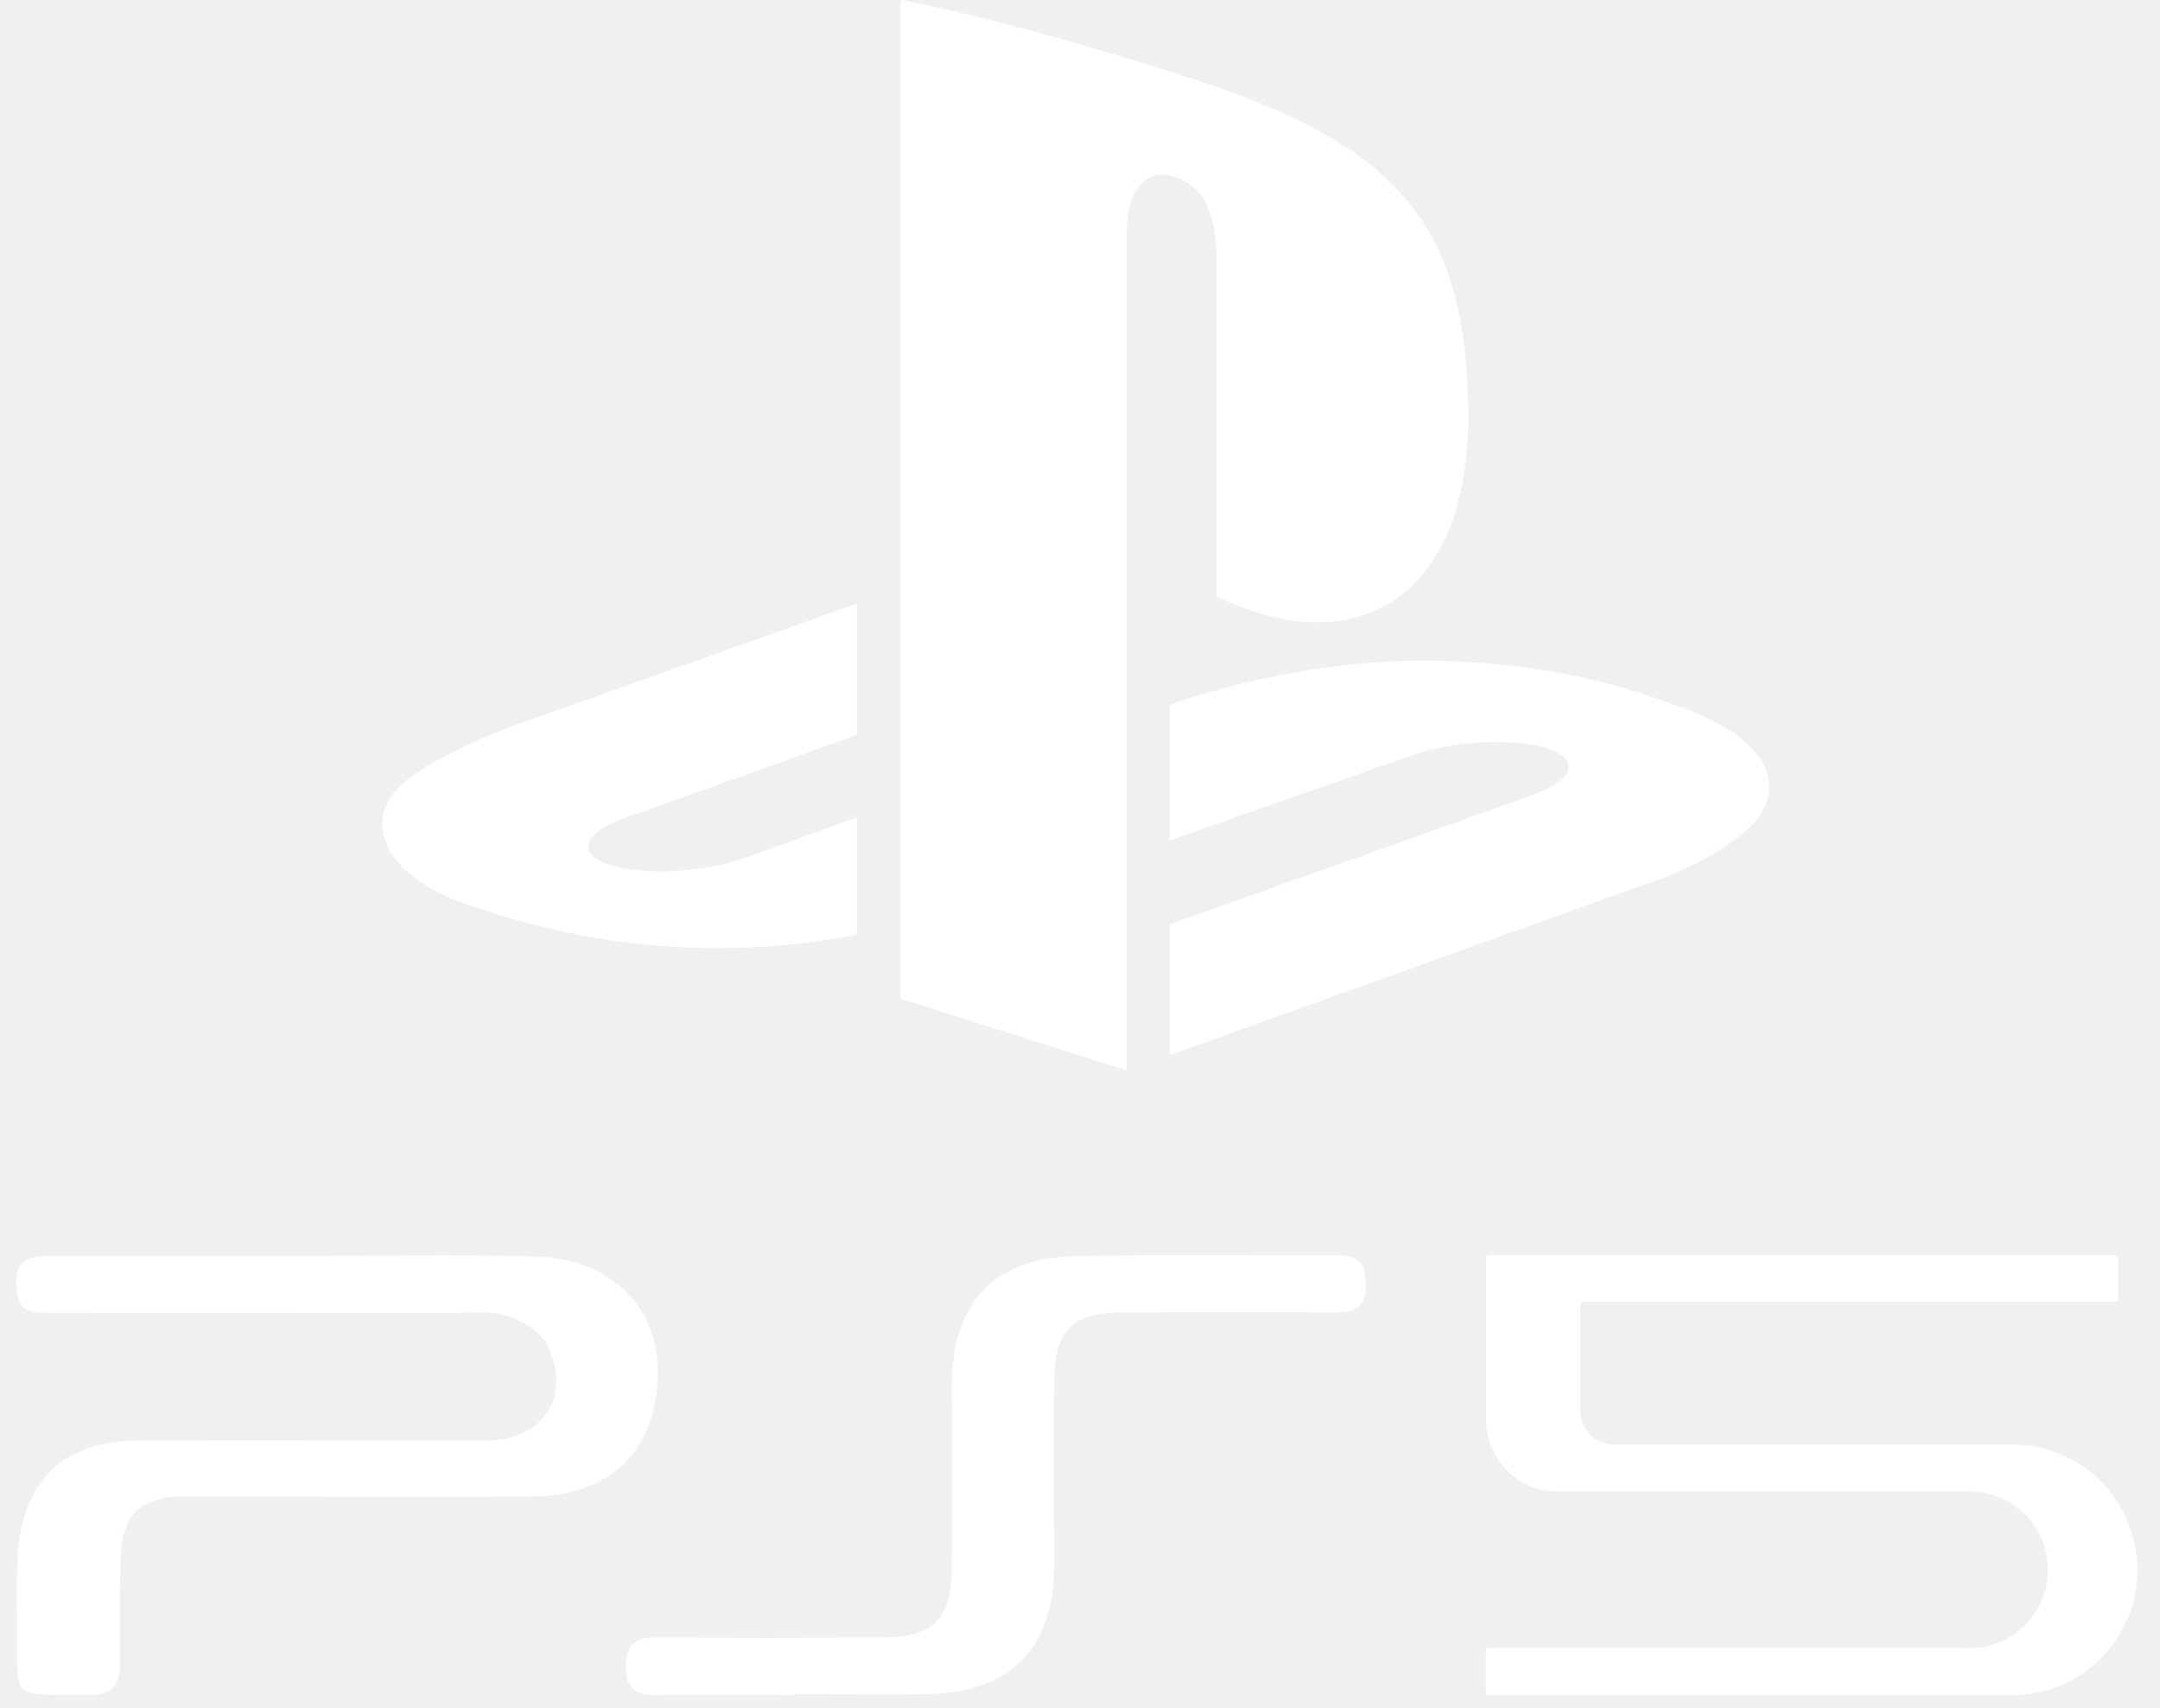
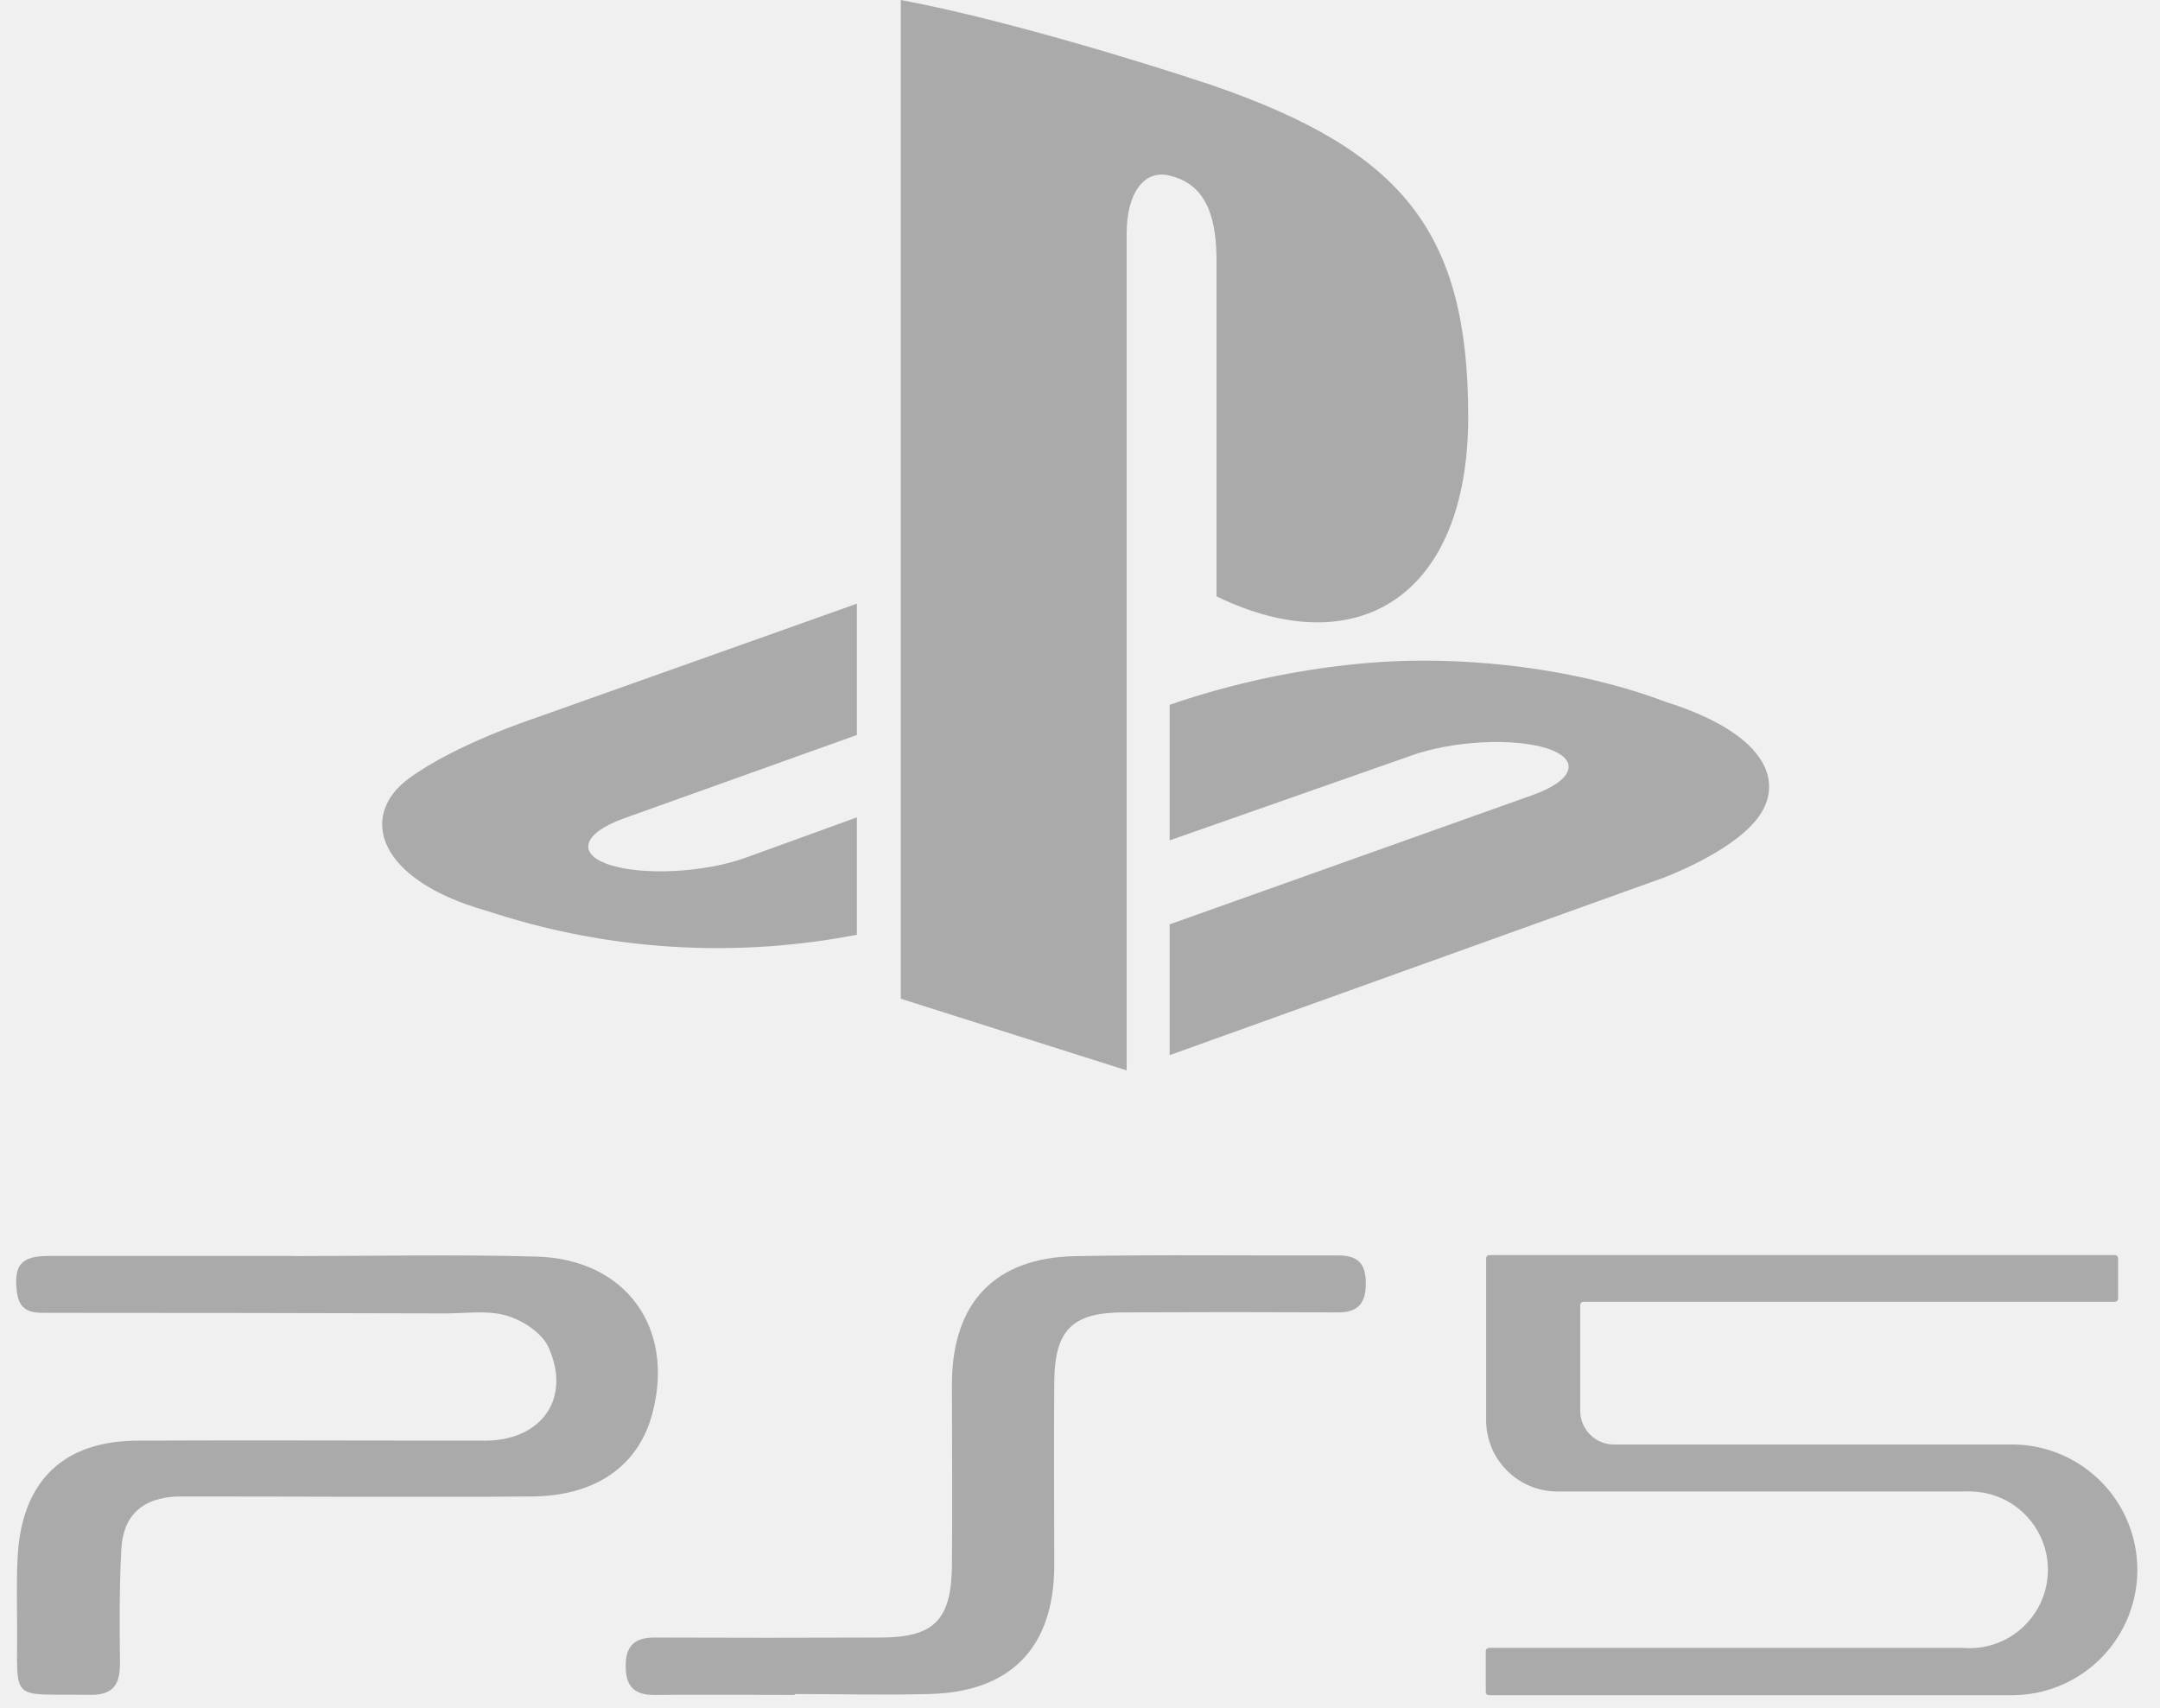
<svg xmlns="http://www.w3.org/2000/svg" viewBox="0 0 557.71 440.86">
  <defs>
-     <style>.cls-1{fill:#fff}</style>
+     <style>.cls-1,.cls-2{fill:#aaa;}.cls-2{fill-rule:evenodd;}</style>
  </defs>
  <g id="play">
-     <path id="_5" data-name="5" class="cls-1" d="M383.72 366.81v-41.93a.8.8 0 0 1 .8-.8h161.57a.8.8 0 0 1 .8.8v10.46a.8.8 0 0 1-.8.8H408.83a.82.82 0 0 0-.82.82v27.32a8.71 8.71 0 0 0 8.71 8.72h102.2a32.37 32.37 0 1 1 0 64.73H384.43a.8.8 0 0 1-.8-.81v-10.61a.82.82 0 0 1 .8-.8h122.34a20.23 20.23 0 1 0 3.53-40.31c-.37 0-.75-.06-1.12-.07a21.52 21.52 0 0 0-2.54 0H402.07a18.41 18.41 0 0 1-18.35-18.32z" />
-     <path class="cls-1" d="M205.18 437.66c-12 0-24-.11-36 0-5.2.09-7.6-2-7.63-7.34s2.3-7.51 7.51-7.47q29.06.11 58.12 0c14 0 18.49-4.48 18.61-18.72.14-15.7 0-31.38 0-47.06.16-20.81 11.16-32.33 31.88-32.71 22.55-.43 45.22-.1 67.84-.19 4.87 0 7.06 1.87 7.14 6.94s-1.73 7.79-7.07 7.77q-27.75-.13-55.37 0c-13.3 0-17.88 4.49-18 17.85-.15 15.92 0 31.84 0 47.75-.14 21-11.27 32.49-32.42 32.95-11.53.3-23.07 0-34.6 0zM75.46 324.34c21 0 42-.45 63 .13 23.26.64 36 18.55 29.89 40.86-3.68 13.32-14.64 21-31.22 21.09-28.62.21-57.24 0-85.86 0h-5.56c-8.81.37-13.88 4.74-14.38 13.55-.55 9.9-.43 19.84-.36 29.76 0 5.47-2 8-7.77 7.91C2 437.31 4.6 440 4.41 419.45c0-6-.19-12 .18-18C5.8 382.24 16.54 372 35.69 372c27.92-.14 55.85 0 83.77 0h6.25c14.37-.26 21.89-11.15 15.83-24.28-1.73-3.62-6.64-6.82-10.73-8-4.93-1.44-10.53-.57-15.82-.57Q64.1 339 13.17 339c-3.92 0-8.08.42-8.79-5.29-.89-6.94 1-9.38 8.06-9.4h63z" />
-     <path id="logo" d="M453.6 211.55c-7 8.82-24.13 15.12-24.13 15.12L302 272.46v-33.77l93.83-33.43c10.65-3.82 12.28-9.21 3.63-12s-24.28-2-34.94 1.8L302 217v-35l3.61-1.22a214.34 214.34 0 0 1 43.47-9.2c25.4-2.8 56.5.38 80.92 9.63 27.49 8.69 30.59 21.51 23.6 30.34zM314.11 154V67.67c0-10.15-1.87-19.48-11.39-22.13-7.29-2.33-11.81 4.44-11.81 14.57V276.4l-58.33-18.51V0c24.8 4.6 60.93 15.49 80.36 22 49.4 17 66.15 38.06 66.15 85.62 0 46.38-28.62 63.97-64.98 46.38zm-188.56 81.16c-28.25-8-32.95-24.53-20.07-34.08 11.9-8.82 32.13-15.46 32.13-15.46l83.64-29.74v33.91l-60.18 21.54c-10.64 3.81-12.27 9.21-3.63 12s24.29 2 34.94-1.8l28.87-10.47v30.33c-1.83.33-3.87.65-5.76 1a189.19 189.19 0 0 1-89.94-7.24z" style="fill-rule:evenodd;fill:#fff" />
+     <g id="PS5">
+       <path id="_5" data-name="5" class="cls-1" d="M383.72,366.81V324.88a.8.8,0,0,1,.8-.8H546.09a.8.8,0,0,1,.8.8v10.46a.8.8,0,0,1-.8.8H408.83a.82.82,0,0,0-.82.82h0v27.32a8.71,8.71,0,0,0,8.71,8.72h102.2a32.37,32.37,0,1,1,0,64.73H384.43a.8.8,0,0,1-.8-.81V426.31a.82.82,0,0,1,.8-.8H506.77a20.23,20.23,0,1,0,3.53-40.31c-.37,0-.75-.06-1.12-.07a21.52,21.52,0,0,0-2.54,0H402.07A18.41,18.41,0,0,1,383.72,366.81Z" />
+       <path class="cls-1" d="M205.18,437.66c-12,0-24-.11-36,0-5.2.09-7.6-2-7.63-7.34s2.3-7.51,7.51-7.47q29.06.11,58.12,0c14,0,18.49-4.48,18.61-18.72.14-15.7,0-31.38,0-47.06.16-20.81,11.16-32.33,31.88-32.71,22.55-.43,45.22-.1,67.84-.19,4.87,0,7.06,1.87,7.14,6.94s-1.73,7.79-7.07,7.77q-27.75-.13-55.37,0c-13.3,0-17.88,4.49-18,17.85-.15,15.92,0,31.84,0,47.75-.14,21-11.27,32.49-32.42,32.95-11.53.3-23.07,0-34.6,0Z" />
+       <path class="cls-1" d="M75.46,324.34c21,0,42-.45,63,.13,23.26.64,36,18.55,29.89,40.86-3.68,13.32-14.64,21-31.22,21.09-28.62.21-57.24,0-85.86,0H45.71c-8.81.37-13.88,4.74-14.38,13.55-.55,9.9-.43,19.84-.36,29.76,0,5.47-2,8-7.77,7.91C2,437.31,4.6,440,4.41,419.45c0-6-.19-12,.18-18C5.8,382.24,16.54,372,35.69,372c27.92-.14,55.85,0,83.77,0h6.25c14.37-.26,21.89-11.15,15.83-24.28-1.73-3.62-6.64-6.82-10.73-8-4.93-1.44-10.53-.57-15.82-.57Q64.1,339,13.17,339c-3.92,0-8.08.42-8.79-5.29-.89-6.94,1-9.38,8.06-9.4h63Z" />
+       <path id="logo-3" data-name="logo" class="cls-2" d="M453.6,211.55c-7,8.82-24.13,15.12-24.13,15.12L302,272.46V238.69l93.83-33.43c10.65-3.82,12.28-9.21,3.63-12s-24.28-2-34.94,1.8L302,217V182l3.61-1.22a214.34,214.34,0,0,1,43.47-9.2c25.4-2.8,56.5.38,80.92,9.63C457.49,189.9,460.59,202.72,453.6,211.55ZM314.11,154V67.67c0-10.15-1.87-19.48-11.39-22.13-7.29-2.33-11.81,4.44-11.81,14.57V276.4l-58.33-18.51V0c24.8,4.6,60.93,15.49,80.36,22,49.4,17,66.15,38.06,66.15,85.62C379.09,154,350.47,171.59,314.11,154ZM125.55,235.16c-28.25-8-32.95-24.53-20.07-34.08,11.9-8.82,32.13-15.46,32.13-15.46l83.64-29.74v33.91l-60.18,21.54c-10.64,3.81-12.27,9.21-3.63,12s24.29,2,34.94-1.8l28.87-10.47v30.33c-1.83.33-3.87.65-5.76,1a189.19,189.19,0,0,1-89.94-7.24Z" />
+     </g>
  </g>
</svg>
